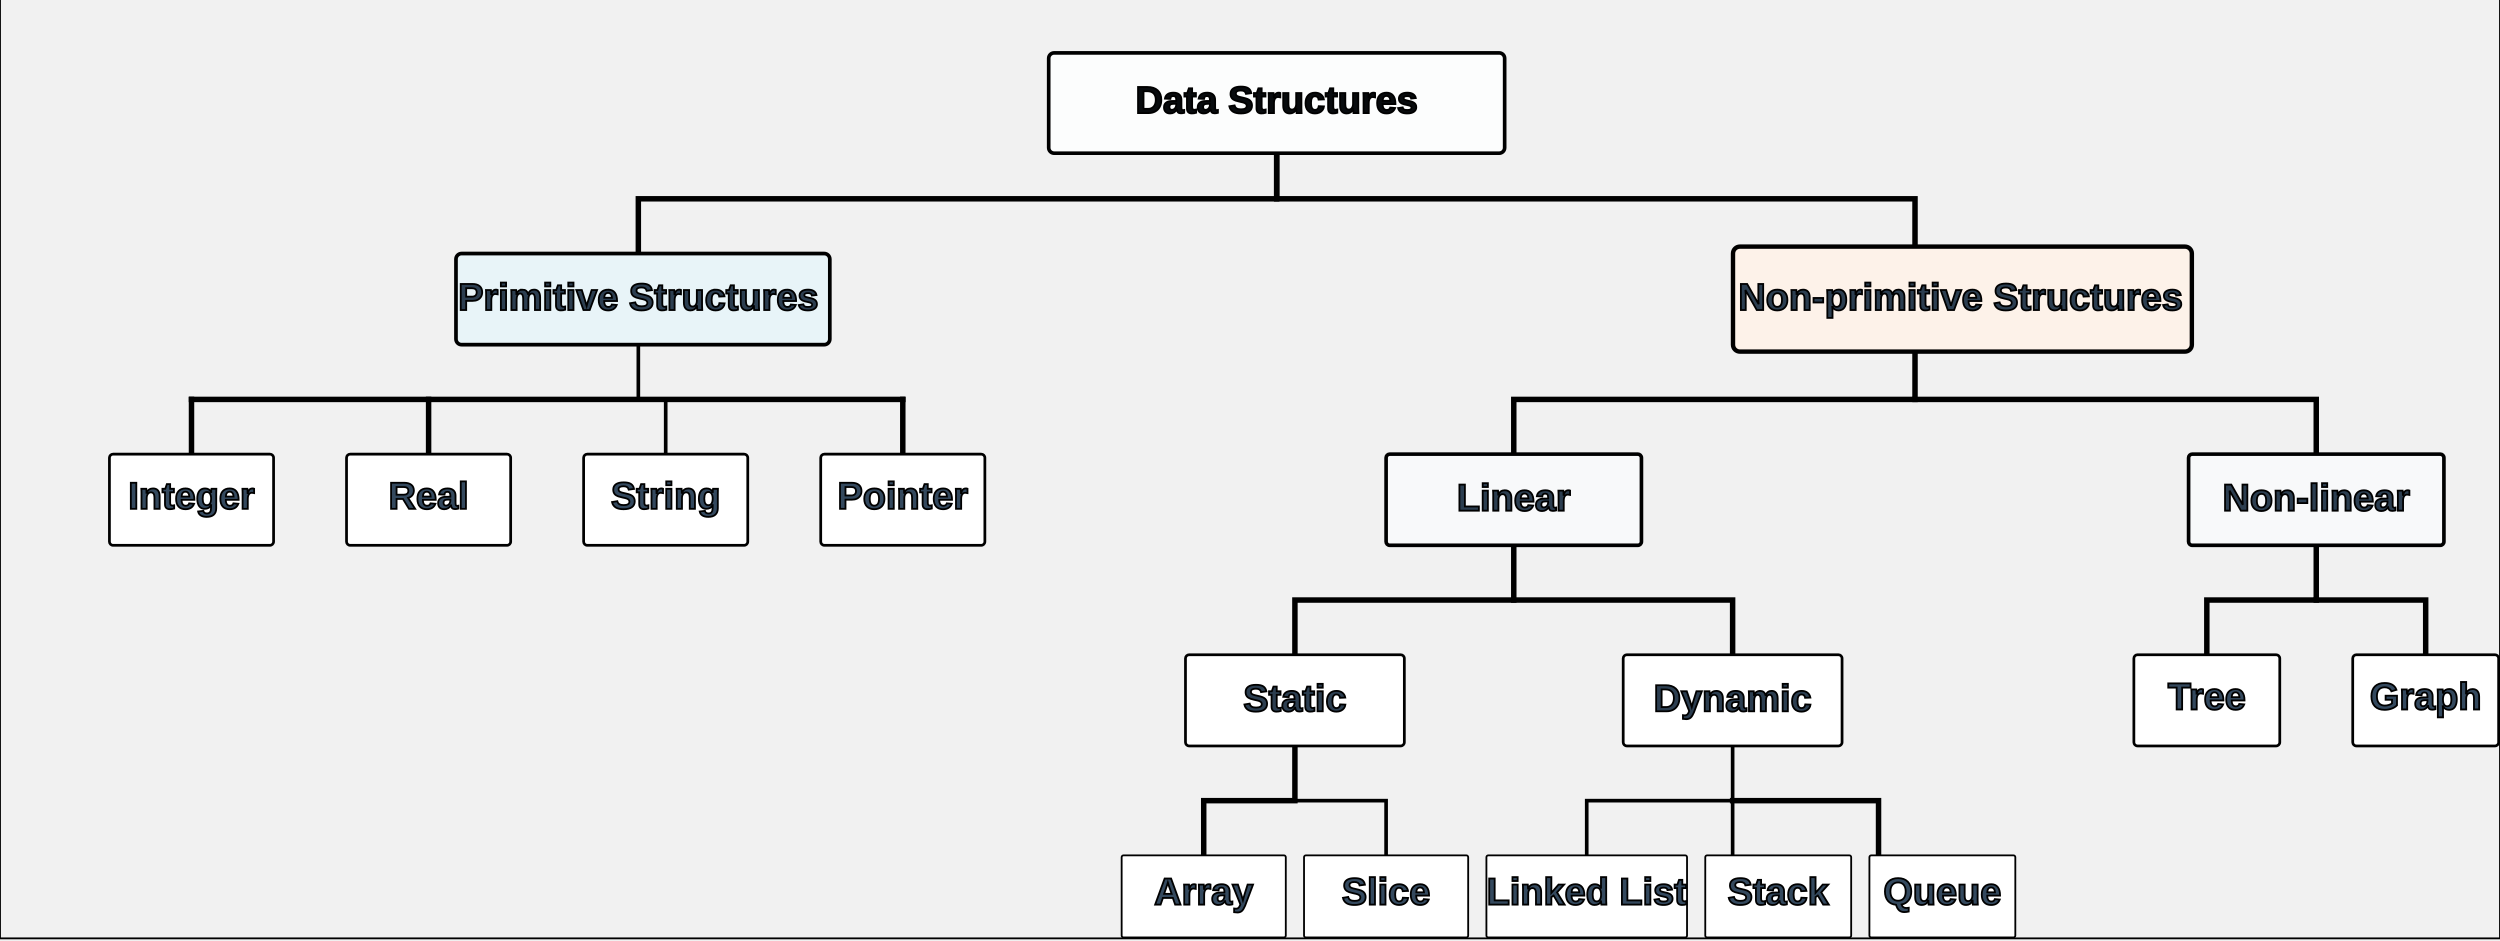
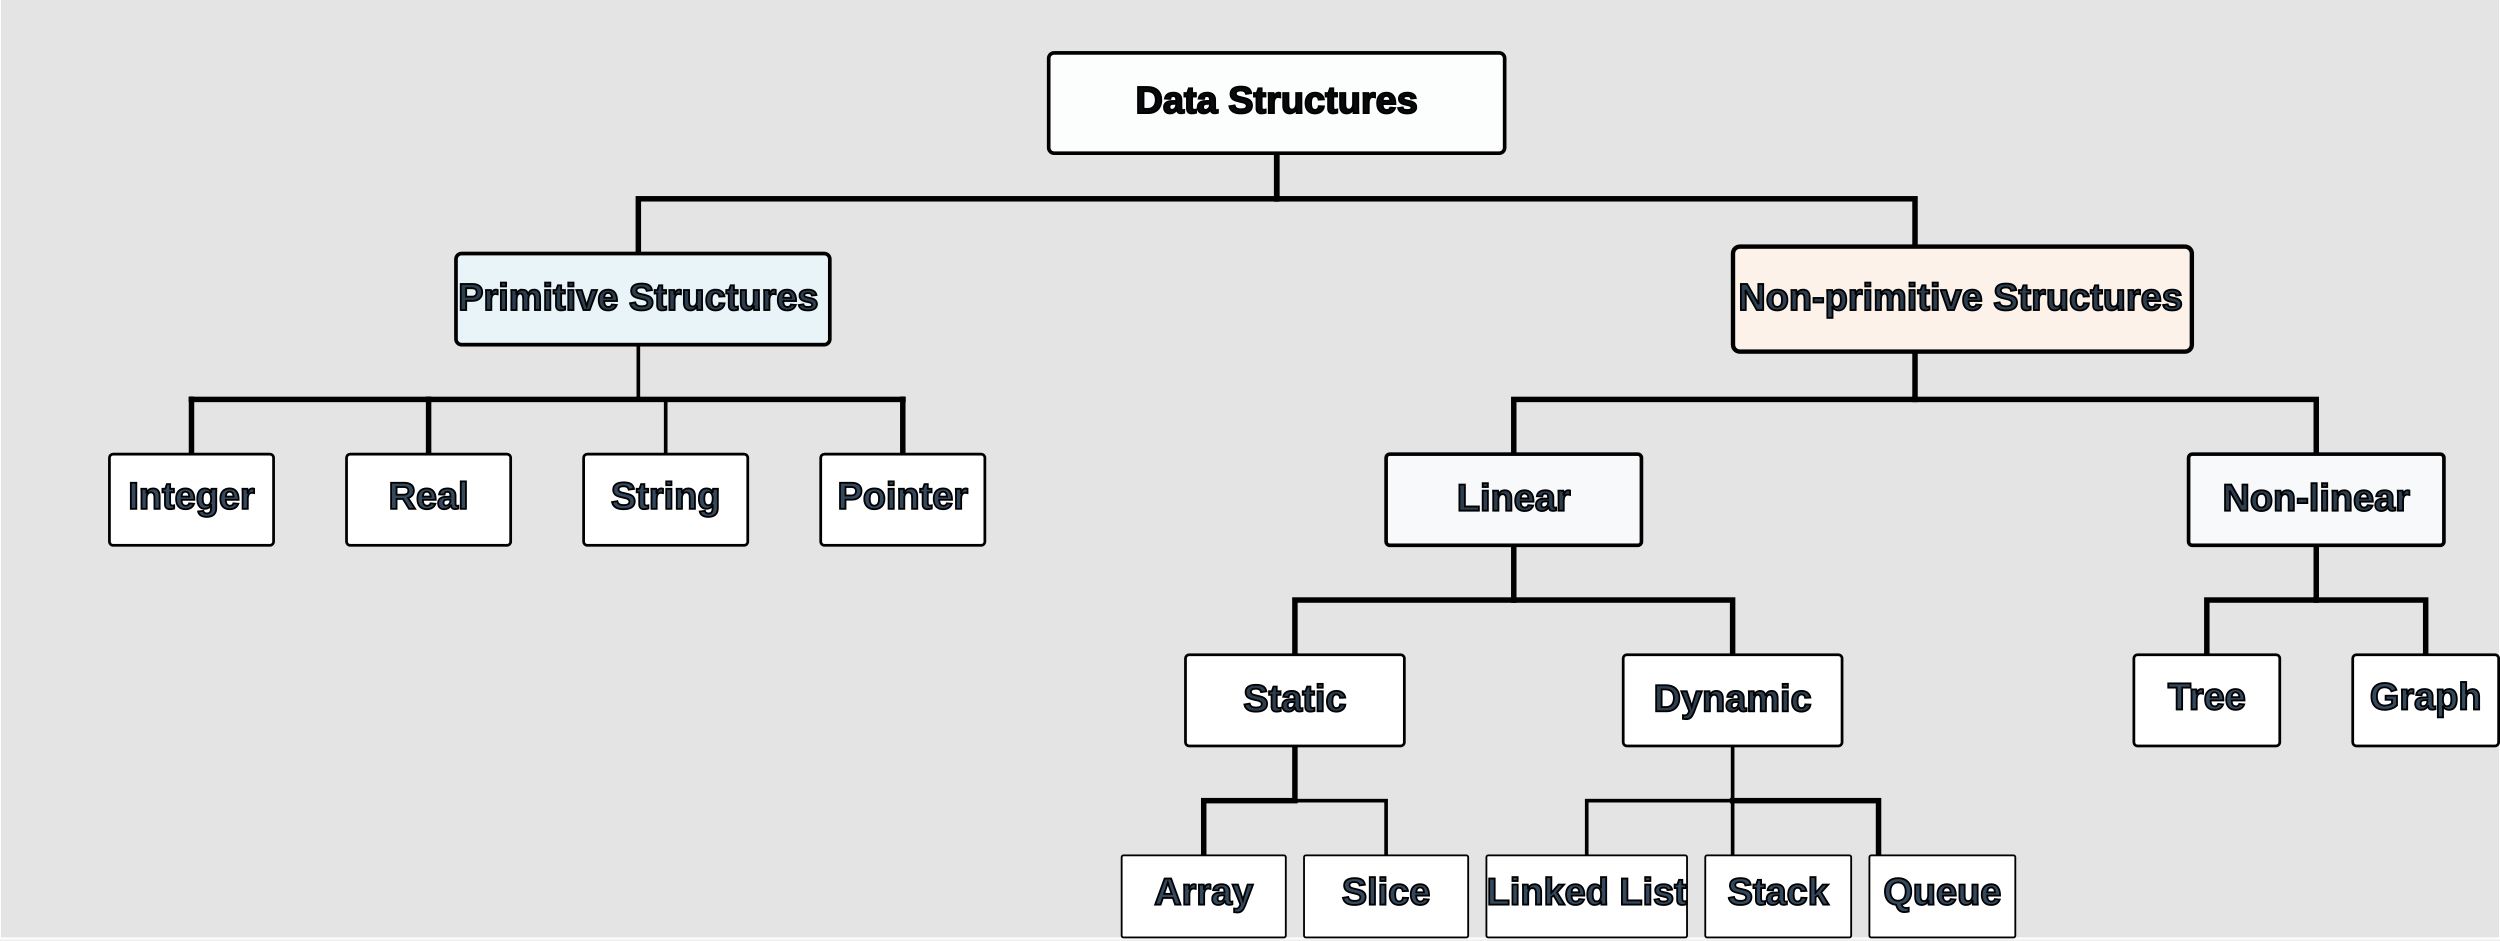
<svg xmlns="http://www.w3.org/2000/svg" xmlns:xlink="http://www.w3.org/1999/xlink" version="1.1" width="1370.75" height="515.5" viewBox="-0.5 -0.5 1370.75 515.5" content="&lt;mxfile host=&quot;Electron&quot; scale=&quot;1&quot; border=&quot;20&quot; agent=&quot;Mozilla/5.0 (X11; Linux x86_64) AppleWebKit/537.36 (KHTML, like Gecko) draw.io/28.2.5 Chrome/138.0.72.251 Electron/37.6.1 Safari/537.36&quot; version=&quot;28.2.5&quot;&gt;&#10;  &lt;diagram name=&quot;Page-1&quot; id=&quot;tkFdxLhWdL0YeBPc2Qfr&quot;&gt;&#10;    &lt;mxGraphModel dx=&quot;1412&quot; dy=&quot;970&quot; grid=&quot;1&quot; gridSize=&quot;10&quot; guides=&quot;1&quot; tooltips=&quot;1&quot; connect=&quot;1&quot; arrows=&quot;1&quot; fold=&quot;1&quot; page=&quot;1&quot; pageScale=&quot;1&quot; pageWidth=&quot;850&quot; pageHeight=&quot;1100&quot; math=&quot;0&quot; shadow=&quot;0&quot;&gt;&#10;      &lt;root&gt;&#10;        &lt;mxCell id=&quot;0&quot; /&gt;&#10;        &lt;mxCell id=&quot;1&quot; parent=&quot;0&quot; /&gt;&#10;        &lt;mxCell id=&quot;ChPY7ko9XQGG49CnnJZd-1&quot; value=&quot;15&quot; style=&quot;ellipse;whiteSpace=wrap;html=1;aspect=fixed;fontSize=21;&quot; parent=&quot;1&quot; vertex=&quot;1&quot;&gt;&#10;          &lt;mxGeometry x=&quot;230&quot; y=&quot;460&quot; width=&quot;40&quot; height=&quot;40&quot; as=&quot;geometry&quot; /&gt;&#10;        &lt;/mxCell&gt;&#10;        &lt;mxCell id=&quot;ChPY7ko9XQGG49CnnJZd-2&quot; value=&quot;25&quot; style=&quot;ellipse;whiteSpace=wrap;html=1;aspect=fixed;fontSize=21;&quot; parent=&quot;1&quot; vertex=&quot;1&quot;&gt;&#10;          &lt;mxGeometry x=&quot;270&quot; y=&quot;390&quot; width=&quot;40&quot; height=&quot;40&quot; as=&quot;geometry&quot; /&gt;&#10;        &lt;/mxCell&gt;&#10;        &lt;mxCell id=&quot;ChPY7ko9XQGG49CnnJZd-3&quot; value=&quot;47&quot; style=&quot;ellipse;whiteSpace=wrap;html=1;aspect=fixed;fontSize=21;&quot; parent=&quot;1&quot; vertex=&quot;1&quot;&gt;&#10;          &lt;mxGeometry x=&quot;410&quot; y=&quot;420&quot; width=&quot;40&quot; height=&quot;40&quot; as=&quot;geometry&quot; /&gt;&#10;        &lt;/mxCell&gt;&#10;        &lt;mxCell id=&quot;ChPY7ko9XQGG49CnnJZd-4&quot; value=&quot;38&quot; style=&quot;ellipse;whiteSpace=wrap;html=1;aspect=fixed;fontSize=21;&quot; parent=&quot;1&quot; vertex=&quot;1&quot;&gt;&#10;          &lt;mxGeometry x=&quot;350&quot; y=&quot;330&quot; width=&quot;40&quot; height=&quot;40&quot; as=&quot;geometry&quot; /&gt;&#10;        &lt;/mxCell&gt;&#10;        &lt;mxCell id=&quot;ChPY7ko9XQGG49CnnJZd-5&quot; value=&quot;56&quot; style=&quot;ellipse;whiteSpace=wrap;html=1;aspect=fixed;fontSize=21;&quot; parent=&quot;1&quot; vertex=&quot;1&quot;&gt;&#10;          &lt;mxGeometry x=&quot;450&quot; y=&quot;260&quot; width=&quot;40&quot; height=&quot;40&quot; as=&quot;geometry&quot; /&gt;&#10;        &lt;/mxCell&gt;&#10;        &lt;mxCell id=&quot;ChPY7ko9XQGG49CnnJZd-6&quot; value=&quot;73&quot; style=&quot;ellipse;whiteSpace=wrap;html=1;aspect=fixed;fontSize=21;&quot; parent=&quot;1&quot; vertex=&quot;1&quot;&gt;&#10;          &lt;mxGeometry x=&quot;540&quot; y=&quot;330&quot; width=&quot;40&quot; height=&quot;40&quot; as=&quot;geometry&quot; /&gt;&#10;        &lt;/mxCell&gt;&#10;        &lt;mxCell id=&quot;ChPY7ko9XQGG49CnnJZd-7&quot; value=&quot;31&quot; style=&quot;ellipse;whiteSpace=wrap;html=1;aspect=fixed;fontSize=21;&quot; parent=&quot;1&quot; vertex=&quot;1&quot;&gt;&#10;          &lt;mxGeometry x=&quot;310&quot; y=&quot;460&quot; width=&quot;40&quot; height=&quot;40&quot; as=&quot;geometry&quot; /&gt;&#10;        &lt;/mxCell&gt;&#10;        &lt;mxCell id=&quot;ChPY7ko9XQGG49CnnJZd-8&quot; value=&quot;&quot; style=&quot;endArrow=classic;html=1;rounded=0;entryX=1.05;entryY=0.35;entryDx=0;entryDy=0;entryPerimeter=0;exitX=0;exitY=1;exitDx=0;exitDy=0;strokeWidth=2;&quot; parent=&quot;1&quot; edge=&quot;1&quot;&gt;&#10;          &lt;mxGeometry width=&quot;50&quot; height=&quot;50&quot; relative=&quot;1&quot; as=&quot;geometry&quot;&gt;&#10;            &lt;mxPoint x=&quot;453.858&quot; y=&quot;292.142&quot; as=&quot;sourcePoint&quot; /&gt;&#10;            &lt;mxPoint x=&quot;390&quot; y=&quot;342&quot; as=&quot;targetPoint&quot; /&gt;&#10;          &lt;/mxGeometry&gt;&#10;        &lt;/mxCell&gt;&#10;        &lt;mxCell id=&quot;ChPY7ko9XQGG49CnnJZd-9&quot; value=&quot;&quot; style=&quot;endArrow=classic;html=1;rounded=0;entryX=1.05;entryY=0.35;entryDx=0;entryDy=0;entryPerimeter=0;exitX=0;exitY=1;exitDx=0;exitDy=0;strokeWidth=2;&quot; parent=&quot;1&quot; edge=&quot;1&quot;&gt;&#10;          &lt;mxGeometry width=&quot;50&quot; height=&quot;50&quot; relative=&quot;1&quot; as=&quot;geometry&quot;&gt;&#10;            &lt;mxPoint x=&quot;356.858&quot; y=&quot;363.142&quot; as=&quot;sourcePoint&quot; /&gt;&#10;            &lt;mxPoint x=&quot;306&quot; y=&quot;401.858&quot; as=&quot;targetPoint&quot; /&gt;&#10;          &lt;/mxGeometry&gt;&#10;        &lt;/mxCell&gt;&#10;        &lt;mxCell id=&quot;ChPY7ko9XQGG49CnnJZd-10&quot; value=&quot;&quot; style=&quot;endArrow=classic;html=1;rounded=0;entryX=1;entryY=0;entryDx=0;entryDy=0;exitX=0.3;exitY=1.05;exitDx=0;exitDy=0;exitPerimeter=0;strokeWidth=2;&quot; parent=&quot;1&quot; edge=&quot;1&quot;&gt;&#10;          &lt;mxGeometry width=&quot;50&quot; height=&quot;50&quot; relative=&quot;1&quot; as=&quot;geometry&quot;&gt;&#10;            &lt;mxPoint x=&quot;280&quot; y=&quot;432&quot; as=&quot;sourcePoint&quot; /&gt;&#10;            &lt;mxPoint x=&quot;262.142&quot; y=&quot;465.858&quot; as=&quot;targetPoint&quot; /&gt;&#10;          &lt;/mxGeometry&gt;&#10;        &lt;/mxCell&gt;&#10;        &lt;mxCell id=&quot;ChPY7ko9XQGG49CnnJZd-11&quot; value=&quot;&quot; style=&quot;endArrow=classic;html=1;rounded=0;entryX=0;entryY=0;entryDx=0;entryDy=0;exitX=0.3;exitY=1.05;exitDx=0;exitDy=0;exitPerimeter=0;strokeWidth=2;&quot; parent=&quot;1&quot; edge=&quot;1&quot;&gt;&#10;          &lt;mxGeometry width=&quot;50&quot; height=&quot;50&quot; relative=&quot;1&quot; as=&quot;geometry&quot;&gt;&#10;            &lt;mxPoint x=&quot;302&quot; y=&quot;430&quot; as=&quot;sourcePoint&quot; /&gt;&#10;            &lt;mxPoint x=&quot;317.858&quot; y=&quot;465.858&quot; as=&quot;targetPoint&quot; /&gt;&#10;          &lt;/mxGeometry&gt;&#10;        &lt;/mxCell&gt;&#10;        &lt;mxCell id=&quot;ChPY7ko9XQGG49CnnJZd-12&quot; value=&quot;&quot; style=&quot;endArrow=classic;html=1;rounded=0;exitX=0.775;exitY=1.05;exitDx=0;exitDy=0;exitPerimeter=0;entryX=0;entryY=0;entryDx=0;entryDy=0;strokeWidth=2;&quot; parent=&quot;1&quot; source=&quot;ChPY7ko9XQGG49CnnJZd-4&quot; target=&quot;ChPY7ko9XQGG49CnnJZd-3&quot; edge=&quot;1&quot;&gt;&#10;          &lt;mxGeometry width=&quot;50&quot; height=&quot;50&quot; relative=&quot;1&quot; as=&quot;geometry&quot;&gt;&#10;            &lt;mxPoint x=&quot;400&quot; y=&quot;490&quot; as=&quot;sourcePoint&quot; /&gt;&#10;            &lt;mxPoint x=&quot;450&quot; y=&quot;440&quot; as=&quot;targetPoint&quot; /&gt;&#10;          &lt;/mxGeometry&gt;&#10;        &lt;/mxCell&gt;&#10;        &lt;mxCell id=&quot;ChPY7ko9XQGG49CnnJZd-13&quot; value=&quot;&quot; style=&quot;endArrow=classic;html=1;rounded=0;exitX=1;exitY=1;exitDx=0;exitDy=0;entryX=0;entryY=0;entryDx=0;entryDy=0;strokeWidth=2;&quot; parent=&quot;1&quot; source=&quot;ChPY7ko9XQGG49CnnJZd-5&quot; target=&quot;ChPY7ko9XQGG49CnnJZd-6&quot; edge=&quot;1&quot;&gt;&#10;          &lt;mxGeometry width=&quot;50&quot; height=&quot;50&quot; relative=&quot;1&quot; as=&quot;geometry&quot;&gt;&#10;            &lt;mxPoint x=&quot;400&quot; y=&quot;490&quot; as=&quot;sourcePoint&quot; /&gt;&#10;            &lt;mxPoint x=&quot;550&quot; y=&quot;340&quot; as=&quot;targetPoint&quot; /&gt;&#10;          &lt;/mxGeometry&gt;&#10;        &lt;/mxCell&gt;&#10;        &lt;mxCell id=&quot;ChPY7ko9XQGG49CnnJZd-15&quot; value=&quot;&amp;lt;font style=&amp;quot;font-size: 15px;&amp;quot;&amp;gt;Leaves&amp;lt;/font&amp;gt;&quot; style=&quot;text;html=1;whiteSpace=wrap;strokeColor=none;fillColor=none;align=center;verticalAlign=middle;rounded=0;&quot; parent=&quot;1&quot; vertex=&quot;1&quot;&gt;&#10;          &lt;mxGeometry x=&quot;510&quot; y=&quot;490&quot; width=&quot;60&quot; height=&quot;30&quot; as=&quot;geometry&quot; /&gt;&#10;        &lt;/mxCell&gt;&#10;        &lt;mxCell id=&quot;ChPY7ko9XQGG49CnnJZd-16&quot; value=&quot;&quot; style=&quot;endArrow=classic;html=1;rounded=0;dashed=1;dashPattern=8 4 1 4;fillColor=#6a00ff;strokeColor=light-dark(#000000,#33FF33);&quot; parent=&quot;1&quot; edge=&quot;1&quot;&gt;&#10;          &lt;mxGeometry width=&quot;50&quot; height=&quot;50&quot; relative=&quot;1&quot; as=&quot;geometry&quot;&gt;&#10;            &lt;mxPoint x=&quot;502&quot; y=&quot;495&quot; as=&quot;sourcePoint&quot; /&gt;&#10;            &lt;mxPoint x=&quot;550&quot; y=&quot;380&quot; as=&quot;targetPoint&quot; /&gt;&#10;          &lt;/mxGeometry&gt;&#10;        &lt;/mxCell&gt;&#10;        &lt;mxCell id=&quot;ChPY7ko9XQGG49CnnJZd-17&quot; value=&quot;&quot; style=&quot;endArrow=classic;html=1;rounded=0;dashed=1;dashPattern=8 4 1 4;fillColor=#6a00ff;strokeColor=light-dark(#000000,#33FF33);&quot; parent=&quot;1&quot; edge=&quot;1&quot;&gt;&#10;          &lt;mxGeometry width=&quot;50&quot; height=&quot;50&quot; relative=&quot;1&quot; as=&quot;geometry&quot;&gt;&#10;            &lt;mxPoint x=&quot;500&quot; y=&quot;510&quot; as=&quot;sourcePoint&quot; /&gt;&#10;            &lt;mxPoint x=&quot;360&quot; y=&quot;500&quot; as=&quot;targetPoint&quot; /&gt;&#10;          &lt;/mxGeometry&gt;&#10;        &lt;/mxCell&gt;&#10;        &lt;mxCell id=&quot;ChPY7ko9XQGG49CnnJZd-18&quot; value=&quot;&quot; style=&quot;endArrow=classic;html=1;rounded=0;dashed=1;dashPattern=8 4 1 4;fillColor=#6a00ff;strokeColor=light-dark(#000000,#33FF33);&quot; parent=&quot;1&quot; edge=&quot;1&quot;&gt;&#10;          &lt;mxGeometry width=&quot;50&quot; height=&quot;50&quot; relative=&quot;1&quot; as=&quot;geometry&quot;&gt;&#10;            &lt;mxPoint x=&quot;500&quot; y=&quot;500&quot; as=&quot;sourcePoint&quot; /&gt;&#10;            &lt;mxPoint x=&quot;460&quot; y=&quot;460&quot; as=&quot;targetPoint&quot; /&gt;&#10;          &lt;/mxGeometry&gt;&#10;        &lt;/mxCell&gt;&#10;        &lt;mxCell id=&quot;ChPY7ko9XQGG49CnnJZd-21&quot; value=&quot;&amp;lt;font style=&amp;quot;font-size: 15px;&amp;quot;&amp;gt;Root&amp;lt;/font&amp;gt;&quot; style=&quot;text;html=1;whiteSpace=wrap;strokeColor=none;fillColor=none;align=center;verticalAlign=middle;rounded=0;&quot; parent=&quot;1&quot; vertex=&quot;1&quot;&gt;&#10;          &lt;mxGeometry x=&quot;490&quot; y=&quot;250&quot; width=&quot;60&quot; height=&quot;30&quot; as=&quot;geometry&quot; /&gt;&#10;        &lt;/mxCell&gt;&#10;        &lt;mxCell id=&quot;ChPY7ko9XQGG49CnnJZd-22&quot; value=&quot;&quot; style=&quot;endArrow=classic;html=1;rounded=0;dashed=1;dashPattern=8 8;strokeColor=light-dark(#000000,#FF5990);&quot; parent=&quot;1&quot; edge=&quot;1&quot;&gt;&#10;          &lt;mxGeometry width=&quot;50&quot; height=&quot;50&quot; relative=&quot;1&quot; as=&quot;geometry&quot;&gt;&#10;            &lt;mxPoint x=&quot;480&quot; y=&quot;400&quot; as=&quot;sourcePoint&quot; /&gt;&#10;            &lt;mxPoint x=&quot;400&quot; y=&quot;390&quot; as=&quot;targetPoint&quot; /&gt;&#10;          &lt;/mxGeometry&gt;&#10;        &lt;/mxCell&gt;&#10;        &lt;mxCell id=&quot;ChPY7ko9XQGG49CnnJZd-23&quot; value=&quot;&quot; style=&quot;endArrow=classic;html=1;rounded=0;dashed=1;dashPattern=8 8;strokeColor=light-dark(#000000,#FF5990);&quot; parent=&quot;1&quot; edge=&quot;1&quot;&gt;&#10;          &lt;mxGeometry width=&quot;50&quot; height=&quot;50&quot; relative=&quot;1&quot; as=&quot;geometry&quot;&gt;&#10;            &lt;mxPoint x=&quot;490&quot; y=&quot;390&quot; as=&quot;sourcePoint&quot; /&gt;&#10;            &lt;mxPoint x=&quot;508&quot; y=&quot;322&quot; as=&quot;targetPoint&quot; /&gt;&#10;          &lt;/mxGeometry&gt;&#10;        &lt;/mxCell&gt;&#10;        &lt;mxCell id=&quot;ChPY7ko9XQGG49CnnJZd-24&quot; value=&quot;&amp;lt;font style=&amp;quot;font-size: 15px;&amp;quot;&amp;gt;Edges&amp;lt;/font&amp;gt;&quot; style=&quot;text;whiteSpace=wrap;html=1;&quot; parent=&quot;1&quot; vertex=&quot;1&quot;&gt;&#10;          &lt;mxGeometry x=&quot;485&quot; y=&quot;390&quot; width=&quot;70&quot; height=&quot;50&quot; as=&quot;geometry&quot; /&gt;&#10;        &lt;/mxCell&gt;&#10;        &lt;mxCell id=&quot;ChPY7ko9XQGG49CnnJZd-25&quot; value=&quot;&quot; style=&quot;endArrow=classic;html=1;rounded=0;dashed=1;dashPattern=8 8;strokeColor=light-dark(#000000,#FFFFD6);&quot; parent=&quot;1&quot; edge=&quot;1&quot;&gt;&#10;          &lt;mxGeometry width=&quot;50&quot; height=&quot;50&quot; relative=&quot;1&quot; as=&quot;geometry&quot;&gt;&#10;            &lt;mxPoint x=&quot;360&quot; y=&quot;440&quot; as=&quot;sourcePoint&quot; /&gt;&#10;            &lt;mxPoint x=&quot;310&quot; y=&quot;420&quot; as=&quot;targetPoint&quot; /&gt;&#10;          &lt;/mxGeometry&gt;&#10;        &lt;/mxCell&gt;&#10;        &lt;mxCell id=&quot;ChPY7ko9XQGG49CnnJZd-26&quot; value=&quot;&quot; style=&quot;endArrow=classic;html=1;rounded=0;dashed=1;dashPattern=8 8;strokeColor=light-dark(#000000,#FFFFD6);&quot; parent=&quot;1&quot; edge=&quot;1&quot;&gt;&#10;          &lt;mxGeometry width=&quot;50&quot; height=&quot;50&quot; relative=&quot;1&quot; as=&quot;geometry&quot;&gt;&#10;            &lt;mxPoint x=&quot;360&quot; y=&quot;430&quot; as=&quot;sourcePoint&quot; /&gt;&#10;            &lt;mxPoint x=&quot;370&quot; y=&quot;380&quot; as=&quot;targetPoint&quot; /&gt;&#10;          &lt;/mxGeometry&gt;&#10;        &lt;/mxCell&gt;&#10;        &lt;mxCell id=&quot;ChPY7ko9XQGG49CnnJZd-27&quot; value=&quot;&quot; style=&quot;endArrow=classic;html=1;rounded=0;dashed=1;dashPattern=8 8;entryX=0.98;entryY=0.156;entryDx=0;entryDy=0;entryPerimeter=0;strokeColor=light-dark(#000000,#FFFFD6);&quot; parent=&quot;1&quot; target=&quot;ChPY7ko9XQGG49CnnJZd-7&quot; edge=&quot;1&quot;&gt;&#10;          &lt;mxGeometry width=&quot;50&quot; height=&quot;50&quot; relative=&quot;1&quot; as=&quot;geometry&quot;&gt;&#10;            &lt;mxPoint x=&quot;360&quot; y=&quot;450&quot; as=&quot;sourcePoint&quot; /&gt;&#10;            &lt;mxPoint x=&quot;360&quot; y=&quot;470&quot; as=&quot;targetPoint&quot; /&gt;&#10;          &lt;/mxGeometry&gt;&#10;        &lt;/mxCell&gt;&#10;        &lt;mxCell id=&quot;ChPY7ko9XQGG49CnnJZd-28&quot; value=&quot;&quot; style=&quot;endArrow=classic;html=1;rounded=0;dashed=1;dashPattern=8 8;entryX=0;entryY=0.75;entryDx=0;entryDy=0;entryPerimeter=0;strokeColor=light-dark(#000000,#FFFFD6);&quot; parent=&quot;1&quot; target=&quot;ChPY7ko9XQGG49CnnJZd-3&quot; edge=&quot;1&quot;&gt;&#10;          &lt;mxGeometry width=&quot;50&quot; height=&quot;50&quot; relative=&quot;1&quot; as=&quot;geometry&quot;&gt;&#10;            &lt;mxPoint x=&quot;370&quot; y=&quot;444&quot; as=&quot;sourcePoint&quot; /&gt;&#10;            &lt;mxPoint x=&quot;400&quot; y=&quot;450&quot; as=&quot;targetPoint&quot; /&gt;&#10;          &lt;/mxGeometry&gt;&#10;        &lt;/mxCell&gt;&#10;        &lt;mxCell id=&quot;ChPY7ko9XQGG49CnnJZd-29&quot; value=&quot;&amp;lt;font style=&amp;quot;font-size: 15px;&amp;quot;&amp;gt;Nodes&amp;lt;/font&amp;gt;&quot; style=&quot;text;whiteSpace=wrap;html=1;&quot; parent=&quot;1&quot; vertex=&quot;1&quot;&gt;&#10;          &lt;mxGeometry x=&quot;360&quot; y=&quot;450&quot; width=&quot;70&quot; height=&quot;40&quot; as=&quot;geometry&quot; /&gt;&#10;        &lt;/mxCell&gt;&#10;        &lt;mxCell id=&quot;ChPY7ko9XQGG49CnnJZd-38&quot; value=&quot;&quot; style=&quot;endArrow=none;dashed=1;html=1;rounded=0;strokeColor=light-dark(#000000,#33FF33);&quot; parent=&quot;1&quot; edge=&quot;1&quot;&gt;&#10;          &lt;mxGeometry width=&quot;50&quot; height=&quot;50&quot; relative=&quot;1&quot; as=&quot;geometry&quot;&gt;&#10;            &lt;Array as=&quot;points&quot;&gt;&#10;              &lt;mxPoint x=&quot;250&quot; y=&quot;410&quot; /&gt;&#10;              &lt;mxPoint x=&quot;310&quot; y=&quot;350&quot; /&gt;&#10;              &lt;mxPoint x=&quot;370&quot; y=&quot;310&quot; /&gt;&#10;            &lt;/Array&gt;&#10;            &lt;mxPoint x=&quot;220&quot; y=&quot;470&quot; as=&quot;sourcePoint&quot; /&gt;&#10;            &lt;mxPoint x=&quot;440&quot; y=&quot;280&quot; as=&quot;targetPoint&quot; /&gt;&#10;          &lt;/mxGeometry&gt;&#10;        &lt;/mxCell&gt;&#10;        &lt;mxCell id=&quot;ChPY7ko9XQGG49CnnJZd-39&quot; value=&quot;&amp;lt;font style=&amp;quot;font-size: 13px;&amp;quot;&amp;gt;Path&amp;lt;/font&amp;gt;&quot; style=&quot;text;html=1;whiteSpace=wrap;strokeColor=none;fillColor=none;align=center;verticalAlign=middle;rounded=0;&quot; parent=&quot;1&quot; vertex=&quot;1&quot;&gt;&#10;          &lt;mxGeometry x=&quot;270&quot; y=&quot;320&quot; width=&quot;60&quot; height=&quot;30&quot; as=&quot;geometry&quot; /&gt;&#10;        &lt;/mxCell&gt;&#10;      &lt;/root&gt;&#10;    &lt;/mxGraphModel&gt;&#10;  &lt;/diagram&gt;&#10;&lt;/mxfile&gt;&#10;" id="svg84">
  <defs id="defs1">
    </defs>
  <g id="g83" transform="translate(640,173)">
    <g data-cell-id="0" id="g82">
      <g data-cell-id="1" id="g81">
-         <rect width="100%" height="100%" fill="#ffffff" id="rect1" x="-640.5" y="-174.5" style="fill:#ffffff;fill-opacity:0.051;stroke:#000000;stroke-width:1.001;stroke-dasharray:none;stroke-opacity:1" />
+         <rect width="100%" height="100%" fill="#ffffff" id="rect1" x="-640.5" y="-174.5" style="fill:#000000;fill-opacity:0.051;stroke:#ffffff;stroke-width:1.001;stroke-dasharray:none;stroke-opacity:1" />
        <style id="style1">
    .text-base { font-family: 'Arial', sans-serif; text-anchor: middle; }
    .root-t { font-size: 16px; font-weight: bold; fill: #ffffff; }
    .level1-t { font-size: 14px; font-weight: bold; fill: #2c3e50; }
    .level2-t { font-size: 13px; font-weight: bold; fill: #2c3e50; }
    .level3-t { font-size: 12px; fill: #34495e; }
    .ortho-line { stroke: #7f8c8d; stroke-width: 2; fill: none; stroke-linecap: square; }
    .line-prim { stroke: #3498db; stroke-width: 2; fill: none; stroke-linecap: square; }
    .line-nonprim { stroke: #e67e22; stroke-width: 2; fill: none; stroke-linecap: square; }
  </style>
        <path d="m 59.5,-89.5 v 25 h -350 v 30" class="line-prim" id="path1" style="stroke:#000000;stroke-width:3;stroke-dasharray:none;stroke-opacity:1" />
        <path d="m 59.5,-89.5 v 25 h 350 v 30" class="line-nonprim" id="path2" style="stroke:#000000;stroke-width:3;stroke-dasharray:none;stroke-opacity:1" />
        <path d="m -290.5,15.5 v 30" class="ortho-line" id="path3" style="stroke:#000000;stroke-width:2.002;stroke-dasharray:none;stroke-opacity:1" />
        <path d="m -535.5,45.5 h 390" class="ortho-line" id="path4" style="stroke:#000000;stroke-width:3;stroke-dasharray:none;stroke-opacity:1" />
        <path d="m -535.5,45.5 v 30" class="ortho-line" id="path5" style="stroke:#000000;stroke-width:3;stroke-dasharray:none;stroke-opacity:1" />
        <path d="m -405.5,45.5 v 30" class="ortho-line" id="path6" style="stroke:#000000;stroke-width:3;stroke-dasharray:none;stroke-opacity:1" />
        <path d="m -275.5,45.5 v 30" class="ortho-line" id="path7" style="stroke:#000000;stroke-width:2.002;stroke-dasharray:none;stroke-opacity:1" />
        <path d="m -145.5,45.5 v 30" class="ortho-line" id="path8" style="stroke:#000000;stroke-width:3;stroke-dasharray:none;stroke-opacity:1" />
        <path d="m 409.5,15.5 v 30 h -220 v 30" class="ortho-line" id="path9" style="stroke:#000000;stroke-width:3;stroke-dasharray:none;stroke-opacity:1" />
        <path d="m 409.5,45.5 h 220 v 30" class="ortho-line" id="path10" style="stroke:#000000;stroke-width:3;stroke-dasharray:none;stroke-opacity:1" />
        <path d="m 189.5,125.5 v 30 h -120 v 30" class="ortho-line" id="path11" style="stroke:#000000;stroke-width:3;stroke-dasharray:none;stroke-opacity:1" />
        <path d="m 189.5,155.5 h 120 v 30" class="ortho-line" id="path12" style="stroke:#000000;stroke-width:3;stroke-dasharray:none;stroke-opacity:1" />
        <path d="m 629.5,125.5 v 30 h -60 v 30" class="ortho-line" id="path13" style="stroke:#000000;stroke-width:3;stroke-dasharray:none;stroke-opacity:1" />
        <path d="m 629.5,155.5 h 60 v 30" class="ortho-line" id="path14" style="stroke:#000000;stroke-width:3;stroke-dasharray:none;stroke-opacity:1" />
        <path d="m 69.5,235.5 v 30 h -50 v 30" class="ortho-line" id="path15" style="stroke:#000000;stroke-width:3;stroke-dasharray:none;stroke-opacity:1" />
        <path d="m 69.5,265.5 h 50 v 30" class="ortho-line" id="path16" style="stroke:#000000;stroke-width:2.002;stroke-dasharray:none;stroke-opacity:1" />
        <path d="m 309.5,235.5 v 30 h -80 v 30" class="ortho-line" id="path17" style="stroke:#000000;stroke-width:2.002;stroke-dasharray:none;stroke-opacity:1" />
        <path d="m 309.5,265.5 v 0 30" class="ortho-line" id="path18" style="stroke:#000000;stroke-width:2.002;stroke-dasharray:none;stroke-opacity:1" />
        <path d="m 309.5,265.5 h 80 v 30" class="ortho-line" id="path19" style="stroke:#000000;stroke-width:3;stroke-dasharray:none;stroke-opacity:1" />
        <rect x="-65.5" y="-144.5" width="250" height="55" rx="3" fill="#2c3e50" stroke="#1a252f" stroke-width="2" id="rect19" style="fill:#fcfdfd;fill-opacity:1;stroke:#000000;stroke-width:2.002;stroke-dasharray:none;stroke-opacity:1" />
        <text x="59.5" y="-111.5" class="text-base root-t" id="text19" style="fill:#080b0e;fill-opacity:1;stroke:#000000;stroke-width:1.001;stroke-dasharray:none;stroke-opacity:1;-inkscape-font-specification:'Arial, sans-serif, Bold';font-family:Arial, sans-serif;font-weight:bold;font-style:normal;font-stretch:normal;font-variant:normal;font-size:20.787px;font-variant-ligatures:normal;font-variant-caps:normal;font-variant-numeric:normal;font-variant-east-asian:normal">Data Structures</text>
        <rect x="-390.488" y="-34.488" width="204.976" height="49.976" rx="3.075" fill="#e8f4f8" stroke="#3498db" stroke-width="2" id="rect20" style="stroke:#000000;stroke-width:2.026;stroke-dasharray:none;stroke-opacity:1" />
        <path id="text20" style="font-style:normal;font-variant:normal;font-weight:bold;font-stretch:normal;font-size:20.787px;font-family:Arial, sans-serif;-inkscape-font-specification:'Arial, sans-serif, Bold';font-variant-ligatures:normal;font-variant-caps:normal;font-variant-numeric:normal;font-variant-east-asian:normal;stroke:#000000;stroke-width:1.001;stroke-dasharray:none;stroke-opacity:1" class="text-base level1-t" d="m -365.869,-18.562 v 2.102 h 2.852 V -18.562 Z m 24.258,0 v 2.102 h 2.854 V -18.562 Z m 12.699,0 v 2.102 h 2.852 V -18.562 Z m 40.184,0.549 c -1.854,0 -3.268,0.345 -4.242,1.035 -0.968,0.683 -1.453,1.67 -1.453,2.963 0,0.508 0.065,0.957 0.193,1.35 0.135,0.392 0.322,0.734 0.559,1.025 0.237,0.291 0.525,0.542 0.863,0.752 0.338,0.203 0.717,0.381 1.137,0.537 0.42,0.149 1.163,0.349 2.232,0.6 1.238,0.25 2.075,0.463 2.508,0.639 0.44,0.176 0.777,0.396 1.014,0.66 0.244,0.264 0.365,0.598 0.365,1.004 0,1.272 -1.044,1.908 -3.135,1.908 -1.008,0 -1.797,-0.168 -2.365,-0.506 -0.568,-0.345 -0.95,-0.896 -1.146,-1.654 l -2.895,0.477 c 0.298,1.32 0.968,2.304 2.01,2.953 1.042,0.65 2.481,0.975 4.314,0.975 2.01,0 3.533,-0.37 4.568,-1.107 1.042,-0.744 1.562,-1.816 1.562,-3.217 0,-0.595 -0.091,-1.119 -0.273,-1.572 -0.183,-0.46 -0.448,-0.853 -0.793,-1.178 -0.345,-0.332 -0.815,-0.62 -1.41,-0.863 -0.589,-0.25 -1.57,-0.522 -2.943,-0.812 -1.157,-0.25 -1.926,-0.457 -2.305,-0.619 -0.379,-0.169 -0.667,-0.373 -0.863,-0.609 -0.189,-0.237 -0.283,-0.54 -0.283,-0.912 0,-1.137 0.907,-1.705 2.721,-1.705 0.853,0 1.506,0.156 1.959,0.467 0.46,0.311 0.763,0.775 0.912,1.391 l 2.904,-0.396 c -0.257,-1.279 -0.833,-2.195 -1.727,-2.75 -0.886,-0.555 -2.215,-0.832 -3.988,-0.832 z m -99.156,0.213 V -3.5 h 2.994 v -5.035 h 3.553 c 1.076,0 2.003,-0.195 2.781,-0.588 0.785,-0.399 1.387,-0.962 1.807,-1.686 0.42,-0.724 0.629,-1.547 0.629,-2.467 0,-1.441 -0.464,-2.553 -1.391,-3.338 -0.92,-0.792 -2.237,-1.188 -3.949,-1.188 z m 53.277,0.74 -0.893,2.578 h -1.533 v 1.928 h 1.391 v 6.477 c 0,0.927 0.226,1.62 0.68,2.08 0.453,0.453 1.1,0.682 1.939,0.682 0.9,-1e-7 1.701,-0.116 2.404,-0.346 v -1.766 c -0.413,0.095 -0.73,0.141 -0.953,0.141 -0.426,0 -0.74,-0.125 -0.943,-0.375 -0.203,-0.257 -0.305,-0.653 -0.305,-1.188 v -5.705 h 2.08 v -1.928 h -2.08 v -2.578 z m 55.461,0 -0.895,2.578 h -1.531 v 1.928 h 1.391 v 6.477 c 0,0.927 0.226,1.62 0.68,2.08 0.453,0.453 1.098,0.682 1.938,0.682 0.9,-1e-7 1.703,-0.116 2.406,-0.346 v -1.766 c -0.413,0.095 -0.73,0.141 -0.953,0.141 -0.426,0 -0.742,-0.125 -0.945,-0.375 -0.203,-0.257 -0.305,-0.653 -0.305,-1.188 v -5.705 h 2.082 v -1.928 h -2.082 v -2.578 z m 39.27,0 -0.893,2.578 h -1.533 v 1.928 h 1.391 v 6.477 c 0,0.927 0.226,1.62 0.68,2.08 0.453,0.453 1.1,0.682 1.939,0.682 0.9,-1e-7 1.703,-0.116 2.406,-0.346 v -1.766 c -0.413,0.095 -0.732,0.141 -0.955,0.141 -0.426,0 -0.74,-0.125 -0.943,-0.375 -0.203,-0.257 -0.305,-0.653 -0.305,-1.188 v -5.705 h 2.08 v -1.928 h -2.08 v -2.578 z m -145.014,1.584 h 3.096 c 1.773,0 2.66,0.75 2.66,2.252 0,0.771 -0.223,1.365 -0.67,1.777 -0.447,0.406 -1.083,0.609 -1.908,0.609 h -3.178 z m 16.371,0.781 c -0.447,-1e-6 -0.818,0.077 -1.115,0.232 -0.298,0.149 -0.555,0.383 -0.771,0.701 -0.217,0.311 -0.465,0.852 -0.742,1.623 h -0.039 c 0,-0.203 -0.017,-0.611 -0.051,-1.227 -0.034,-0.623 -0.062,-0.995 -0.082,-1.117 h -2.721 c 0.02,0.311 0.037,0.67 0.051,1.076 0.02,0.399 0.031,0.9 0.031,1.502 V -3.5 h 2.852 v -5.391 c 0,-1.13 0.197,-1.981 0.59,-2.557 0.399,-0.575 0.954,-0.863 1.664,-0.863 0.352,0 0.759,0.051 1.219,0.152 v -2.385 c -0.223,-0.102 -0.519,-0.152 -0.885,-0.152 z m 14.434,0 c -0.731,-1e-6 -1.359,0.189 -1.887,0.568 -0.521,0.379 -0.959,0.987 -1.311,1.826 h -0.039 c 0,-0.21 -0.017,-0.592 -0.051,-1.146 -0.034,-0.562 -0.062,-0.907 -0.082,-1.035 h -2.721 c 0.02,0.298 0.037,0.637 0.051,1.016 0.02,0.372 0.031,0.853 0.031,1.441 V -3.5 h 2.852 v -5.887 c 0,-0.934 0.18,-1.694 0.539,-2.283 0.365,-0.589 0.835,-0.885 1.41,-0.885 1.11,0 1.664,0.966 1.664,2.895 V -3.5 h 2.832 v -6.02 c 0.034,-0.947 0.226,-1.688 0.578,-2.223 0.359,-0.541 0.816,-0.812 1.371,-0.812 1.11,0 1.664,0.966 1.664,2.895 V -3.5 h 2.832 v -6.973 c 0,-1.36 -0.28,-2.403 -0.842,-3.127 -0.562,-0.731 -1.378,-1.096 -2.447,-1.096 -0.805,0 -1.467,0.186 -1.988,0.559 -0.521,0.372 -0.968,0.983 -1.34,1.836 h -0.06 c -0.359,-1.597 -1.378,-2.395 -3.057,-2.395 z m 86.074,0 c -0.447,-1e-6 -0.819,0.077 -1.117,0.232 -0.298,0.149 -0.555,0.383 -0.771,0.701 -0.217,0.311 -0.463,0.852 -0.74,1.623 h -0.041 c 0,-0.203 -0.017,-0.611 -0.051,-1.227 -0.034,-0.623 -0.062,-0.995 -0.082,-1.117 h -2.719 c 0.02,0.311 0.037,0.67 0.051,1.076 0.02,0.399 0.029,0.9 0.029,1.502 V -3.5 h 2.852 v -5.391 c 0,-1.13 0.197,-1.981 0.59,-2.557 0.399,-0.575 0.954,-0.863 1.664,-0.863 0.352,0 0.759,0.051 1.219,0.152 v -2.385 c -0.223,-0.102 -0.517,-0.152 -0.883,-0.152 z m 51.967,0 c -0.447,-1e-6 -0.818,0.077 -1.115,0.232 -0.298,0.149 -0.555,0.383 -0.771,0.701 -0.217,0.311 -0.463,0.852 -0.74,1.623 h -0.041 c 0,-0.203 -0.017,-0.611 -0.051,-1.227 -0.034,-0.623 -0.062,-0.995 -0.082,-1.117 h -2.721 c 0.02,0.311 0.037,0.67 0.051,1.076 0.02,0.399 0.031,0.9 0.031,1.502 V -3.5 h 2.852 v -5.391 c 0,-1.13 0.197,-1.981 0.59,-2.557 0.399,-0.575 0.954,-0.863 1.664,-0.863 0.352,0 0.759,0.051 1.219,0.152 v -2.385 c -0.223,-0.102 -0.519,-0.152 -0.885,-0.152 z m 18.576,0 c -1.482,0 -2.629,0.294 -3.441,0.883 -0.805,0.582 -1.207,1.396 -1.207,2.445 0,0.636 0.145,1.175 0.436,1.615 0.298,0.433 0.727,0.787 1.289,1.064 0.562,0.271 1.647,0.567 3.258,0.885 0.704,0.142 1.201,0.318 1.492,0.527 0.298,0.203 0.447,0.48 0.447,0.832 0,0.433 -0.183,0.75 -0.549,0.953 -0.365,0.203 -0.948,0.305 -1.746,0.305 -0.866,0 -1.474,-0.108 -1.826,-0.324 -0.345,-0.217 -0.588,-0.584 -0.73,-1.105 l -2.508,0.375 c 0.264,1.008 0.795,1.752 1.594,2.232 0.805,0.474 1.962,0.711 3.471,0.711 1.536,0 2.737,-0.302 3.604,-0.904 0.873,-0.609 1.311,-1.443 1.311,-2.506 0,-0.629 -0.122,-1.144 -0.365,-1.543 -0.237,-0.406 -0.559,-0.737 -0.965,-0.994 -0.399,-0.257 -0.934,-0.477 -1.604,-0.66 -0.663,-0.189 -1.426,-0.373 -2.285,-0.549 -0.616,-0.122 -1.054,-0.274 -1.318,-0.457 -0.257,-0.189 -0.387,-0.442 -0.387,-0.76 0,-0.406 0.169,-0.694 0.508,-0.863 0.338,-0.176 0.847,-0.264 1.523,-0.264 0.69,0 1.194,0.111 1.512,0.334 0.318,0.217 0.518,0.548 0.6,0.994 l 2.527,-0.264 c -0.196,-0.961 -0.694,-1.694 -1.492,-2.201 -0.792,-0.508 -1.841,-0.762 -3.146,-0.762 z m -109.57,0.01 c -1.651,0 -2.926,0.487 -3.826,1.461 -0.9,0.974 -1.352,2.37 -1.352,4.184 0,1.874 0.444,3.302 1.33,4.283 0.886,0.974 2.156,1.461 3.807,1.461 2.382,0 3.962,-0.995 4.74,-2.984 l -2.689,-0.232 c -0.264,0.873 -0.9,1.309 -1.908,1.309 -0.731,0 -1.296,-0.271 -1.695,-0.812 -0.392,-0.548 -0.59,-1.357 -0.59,-2.426 h 7.045 v -0.08 c 0,-2.016 -0.416,-3.546 -1.248,-4.588 -0.832,-1.049 -2.037,-1.574 -3.613,-1.574 z m 58.992,0 c -1.678,0 -2.975,0.508 -3.889,1.523 -0.914,1.008 -1.369,2.419 -1.369,4.232 0,1.773 0.453,3.156 1.359,4.15 0.907,0.988 2.193,1.482 3.857,1.482 0.886,0 1.684,-0.159 2.395,-0.477 0.711,-0.325 1.284,-0.782 1.717,-1.371 0.44,-0.589 0.711,-1.259 0.812,-2.01 l -2.863,-0.131 c -0.088,0.677 -0.314,1.186 -0.68,1.531 -0.365,0.338 -0.82,0.508 -1.361,0.508 -1.495,0 -2.242,-1.264 -2.242,-3.795 0,-2.456 0.735,-3.686 2.203,-3.686 0.595,-1e-6 1.054,0.169 1.379,0.508 0.325,0.332 0.528,0.778 0.609,1.34 l 2.873,-0.143 c -0.217,-1.144 -0.748,-2.04 -1.594,-2.689 -0.846,-0.65 -1.915,-0.975 -3.207,-0.975 z m 39.189,0 c -1.651,0 -2.926,0.487 -3.826,1.461 -0.9,0.974 -1.352,2.37 -1.352,4.184 0,1.874 0.444,3.302 1.33,4.283 0.886,0.974 2.156,1.461 3.807,1.461 2.382,0 3.962,-0.995 4.74,-2.984 l -2.689,-0.232 c -0.264,0.873 -0.9,1.309 -1.908,1.309 -0.731,0 -1.296,-0.271 -1.695,-0.812 -0.392,-0.548 -0.588,-1.357 -0.588,-2.426 h 7.043 v -0.08 c 0,-2.016 -0.416,-3.546 -1.248,-4.588 -0.832,-1.049 -2.037,-1.574 -3.613,-1.574 z m -157.012,0.203 V -3.5 h 2.852 v -10.982 z m 24.258,0 V -3.5 h 2.854 v -10.982 z m 12.699,0 V -3.5 h 2.852 v -10.982 z m 4.404,0 3.928,10.982 h 3.41 l 4.051,-10.982 h -2.984 c -1.347,4.114 -2.124,6.52 -2.334,7.217 -0.21,0.697 -0.348,1.184 -0.416,1.461 -0.379,-1.353 -0.619,-2.199 -0.721,-2.537 l -1.92,-6.141 z m 58.982,0 v 6.973 c 0,1.38 0.311,2.429 0.934,3.146 0.623,0.711 1.516,1.066 2.68,1.066 0.805,0 1.498,-0.189 2.08,-0.568 0.589,-0.379 1.072,-0.984 1.451,-1.816 h 0.051 c 0,0.48 0.042,1.207 0.123,2.182 h 2.721 c -0.054,-0.704 -0.082,-1.523 -0.082,-2.457 v -8.525 h -2.852 v 5.887 c 0,0.927 -0.214,1.688 -0.641,2.283 -0.42,0.589 -0.974,0.885 -1.664,0.885 -1.299,0 -1.949,-0.966 -1.949,-2.895 v -6.16 z m 31.182,0 v 6.973 c 0,1.38 0.311,2.429 0.934,3.146 0.623,0.711 1.516,1.066 2.68,1.066 0.805,0 1.498,-0.189 2.08,-0.568 0.589,-0.379 1.072,-0.984 1.451,-1.816 h 0.051 c 0,0.48 0.042,1.207 0.123,2.182 h 2.719 c -0.054,-0.704 -0.08,-1.523 -0.08,-2.457 v -8.525 h -2.854 v 5.887 c 0,0.927 -0.212,1.688 -0.639,2.283 -0.42,0.589 -0.974,0.885 -1.664,0.885 -1.299,0 -1.949,-0.966 -1.949,-2.895 v -6.16 z m -72.736,1.594 c 0.629,0 1.13,0.223 1.502,0.67 0.372,0.44 0.585,1.102 0.639,1.988 h -4.262 c 0.02,-0.839 0.21,-1.492 0.568,-1.959 0.365,-0.467 0.883,-0.699 1.553,-0.699 z m 98.182,0 c 0.629,0 1.13,0.223 1.502,0.67 0.372,0.44 0.586,1.102 0.641,1.988 h -4.264 c 0.02,-0.839 0.21,-1.492 0.568,-1.959 0.365,-0.467 0.883,-0.699 1.553,-0.699 z" />
        <rect x="309.704" y="-38.286" width="251.593" height="57.573" rx="3.774" fill="#fdf2e9" stroke="#e67e22" stroke-width="2" id="rect21" style="stroke:#000000;stroke-width:2.409;stroke-dasharray:none;stroke-opacity:1" />
        <text x="434.5" y="-3.5" class="text-base level1-t" id="text21" style="font-style:normal;font-variant:normal;font-weight:bold;font-stretch:normal;font-size:20.787px;font-family:Arial, sans-serif;-inkscape-font-specification:'Arial, sans-serif, Bold';font-variant-ligatures:normal;font-variant-caps:normal;font-variant-numeric:normal;font-variant-east-asian:normal;stroke:#000000;stroke-width:1.001;stroke-dasharray:none;stroke-opacity:1">Non-primitive Structures</text>
        <rect x="-580.5" y="75.5" width="90" height="50" rx="2" fill="#ffffff" stroke="#7f8c8d" stroke-width="1.5" id="rect22" style="stroke:#000000;stroke-width:1.502;stroke-dasharray:none;stroke-opacity:1" />
        <text x="-535.5" y="105.5" class="text-base level3-t" id="text22" style="stroke:#000000;stroke-width:1.001;stroke-dasharray:none;stroke-opacity:1;-inkscape-font-specification:'Arial, sans-serif, Bold';font-family:Arial, sans-serif;font-weight:bold;font-style:normal;font-stretch:normal;font-variant:normal;font-size:20.787px;font-variant-ligatures:normal;font-variant-caps:normal;font-variant-numeric:normal;font-variant-east-asian:normal">Integer</text>
        <rect x="-450.5" y="75.5" width="90" height="50" rx="2" fill="#ffffff" stroke="#7f8c8d" stroke-width="1.5" id="rect23" style="stroke:#000000;stroke-width:1.502;stroke-dasharray:none;stroke-opacity:1" />
        <text x="-405.5" y="105.5" class="text-base level3-t" id="text23" style="stroke:#000000;stroke-width:1.001;stroke-dasharray:none;stroke-opacity:1;-inkscape-font-specification:'Arial, sans-serif, Bold';font-family:Arial, sans-serif;font-weight:bold;font-style:normal;font-stretch:normal;font-variant:normal;font-size:20.787px;font-variant-ligatures:normal;font-variant-caps:normal;font-variant-numeric:normal;font-variant-east-asian:normal">Real</text>
        <rect x="-320.5" y="75.5" width="90" height="50" rx="2" fill="#ffffff" stroke="#7f8c8d" stroke-width="1.5" id="rect24" style="stroke:#000000;stroke-width:1.502;stroke-dasharray:none;stroke-opacity:1" />
        <text x="-275.5" y="105.5" class="text-base level3-t" id="text24" style="stroke:#000000;stroke-width:1.001;stroke-dasharray:none;stroke-opacity:1;-inkscape-font-specification:'Arial, sans-serif, Bold';font-family:Arial, sans-serif;font-weight:bold;font-style:normal;font-stretch:normal;font-variant:normal;font-size:20.787px;font-variant-ligatures:normal;font-variant-caps:normal;font-variant-numeric:normal;font-variant-east-asian:normal">String</text>
        <rect x="-190.5" y="75.5" width="90" height="50" rx="2" fill="#ffffff" stroke="#7f8c8d" stroke-width="1.5" id="rect25" style="stroke:#000000;stroke-width:1.502;stroke-dasharray:none;stroke-opacity:1" />
        <text x="-145.5" y="105.5" class="text-base level3-t" id="text25" style="stroke:#000000;stroke-width:1.001;stroke-dasharray:none;stroke-opacity:1;-inkscape-font-specification:'Arial, sans-serif, Bold';font-family:Arial, sans-serif;font-weight:bold;font-style:normal;font-stretch:normal;font-variant:normal;font-size:20.787px;font-variant-ligatures:normal;font-variant-caps:normal;font-variant-numeric:normal;font-variant-east-asian:normal">Pointer</text>
        <rect x="119.5" y="75.5" width="140" height="50" rx="2" fill="#f8f9fa" stroke="#34495e" stroke-width="2" id="rect26" style="stroke:#000000;stroke-width:2.002;stroke-dasharray:none;stroke-opacity:1" />
        <text x="189.5" y="106.5" class="text-base level2-t" id="text26" style="stroke:#000000;stroke-width:1.001;stroke-dasharray:none;stroke-opacity:1;-inkscape-font-specification:'Arial, sans-serif, Bold';font-family:Arial, sans-serif;font-weight:bold;font-style:normal;font-stretch:normal;font-variant:normal;font-size:20.787px;font-variant-ligatures:normal;font-variant-caps:normal;font-variant-numeric:normal;font-variant-east-asian:normal">Linear</text>
        <rect x="559.5" y="75.5" width="140" height="50" rx="2" fill="#f8f9fa" stroke="#34495e" stroke-width="2" id="rect27" style="stroke:#000000;stroke-width:2.002;stroke-dasharray:none;stroke-opacity:1" />
        <text x="629.5" y="106.5" class="text-base level2-t" id="text27" style="stroke:#000000;stroke-width:1.001;stroke-dasharray:none;stroke-opacity:1;-inkscape-font-specification:'Arial, sans-serif, Bold';font-family:Arial, sans-serif;font-weight:bold;font-style:normal;font-stretch:normal;font-variant:normal;font-size:20.787px;font-variant-ligatures:normal;font-variant-caps:normal;font-variant-numeric:normal;font-variant-east-asian:normal">Non-linear</text>
        <rect x="9.5" y="185.5" width="120" height="50" rx="2" fill="#ffffff" stroke="#2c3e50" stroke-width="1.5" id="rect28" style="stroke:#000000;stroke-width:1.502;stroke-dasharray:none;stroke-opacity:1" />
        <text x="69.5" y="216.5" class="text-base level2-t" id="text28" style="stroke:#000000;stroke-width:1.001;stroke-dasharray:none;stroke-opacity:1;-inkscape-font-specification:'Arial, sans-serif, Bold';font-family:Arial, sans-serif;font-weight:bold;font-style:normal;font-stretch:normal;font-variant:normal;font-size:20.787px;font-variant-ligatures:normal;font-variant-caps:normal;font-variant-numeric:normal;font-variant-east-asian:normal">Static</text>
        <rect x="249.5" y="185.5" width="120" height="50" rx="2" fill="#ffffff" stroke="#2c3e50" stroke-width="1.5" id="rect29" style="stroke:#000000;stroke-width:1.502;stroke-dasharray:none;stroke-opacity:1" />
        <text x="309.5" y="216.5" class="text-base level2-t" id="text29" style="stroke:#000000;stroke-width:1.001;stroke-dasharray:none;stroke-opacity:1;-inkscape-font-specification:'Arial, sans-serif, Bold';font-family:Arial, sans-serif;font-weight:bold;font-style:normal;font-stretch:normal;font-variant:normal;font-size:20.787px;font-variant-ligatures:normal;font-variant-caps:normal;font-variant-numeric:normal;font-variant-east-asian:normal">Dynamic</text>
        <rect x="529.5" y="185.5" width="80" height="50" rx="2" fill="#ffffff" stroke="#7f8c8d" stroke-width="1.5" id="rect30" style="stroke:#000000;stroke-width:1.502;stroke-dasharray:none;stroke-opacity:1" />
        <text x="569.5" y="215.5" class="text-base level3-t" id="text30" style="stroke:#000000;stroke-width:1.001;stroke-dasharray:none;stroke-opacity:1;-inkscape-font-specification:'Arial, sans-serif, Bold';font-family:Arial, sans-serif;font-weight:bold;font-style:normal;font-stretch:normal;font-variant:normal;font-size:20.787px;font-variant-ligatures:normal;font-variant-caps:normal;font-variant-numeric:normal;font-variant-east-asian:normal">Tree</text>
        <rect x="649.5" y="185.5" width="80" height="50" rx="2" fill="#ffffff" stroke="#7f8c8d" stroke-width="1.5" id="rect31" style="stroke:#000000;stroke-width:1.502;stroke-dasharray:none;stroke-opacity:1" />
        <text x="689.5" y="215.5" class="text-base level3-t" id="text31" style="stroke:#000000;stroke-width:1.001;stroke-dasharray:none;stroke-opacity:1;-inkscape-font-specification:'Arial, sans-serif, Bold';font-family:Arial, sans-serif;font-weight:bold;font-style:normal;font-stretch:normal;font-variant:normal;font-size:20.787px;font-variant-ligatures:normal;font-variant-caps:normal;font-variant-numeric:normal;font-variant-east-asian:normal">Graph</text>
        <rect x="-25.5" y="295.5" width="90" height="45" rx="1" fill="#ffffff" stroke="#bdc3c7" stroke-width="1" id="rect32" style="stroke:#000000;stroke-width:1.001;stroke-dasharray:none;stroke-opacity:1" />
        <text x="19.5" y="322.5" class="text-base level3-t" id="text32" style="stroke:#000000;stroke-width:1.001;stroke-dasharray:none;stroke-opacity:1;-inkscape-font-specification:'Arial, sans-serif, Bold';font-family:Arial, sans-serif;font-weight:bold;font-style:normal;font-stretch:normal;font-variant:normal;font-size:20.787px;font-variant-ligatures:normal;font-variant-caps:normal;font-variant-numeric:normal;font-variant-east-asian:normal">Array</text>
        <rect x="74.5" y="295.5" width="90" height="45" rx="1" fill="#ffffff" stroke="#bdc3c7" stroke-width="1" id="rect33" style="stroke:#000000;stroke-width:1.001;stroke-dasharray:none;stroke-opacity:1" />
        <text x="119.5" y="322.5" class="text-base level3-t" id="text33" style="stroke:#000000;stroke-width:1.001;stroke-dasharray:none;stroke-opacity:1;-inkscape-font-specification:'Arial, sans-serif, Bold';font-family:Arial, sans-serif;font-weight:bold;font-style:normal;font-stretch:normal;font-variant:normal;font-size:20.787px;font-variant-ligatures:normal;font-variant-caps:normal;font-variant-numeric:normal;font-variant-east-asian:normal">Slice</text>
        <rect x="174.5" y="295.5" width="110" height="45" rx="1" fill="#ffffff" stroke="#bdc3c7" stroke-width="1" id="rect34" style="stroke:#000000;stroke-width:1.001;stroke-dasharray:none;stroke-opacity:1" />
        <text x="229.5" y="322.5" class="text-base level3-t" id="text34" style="stroke:#000000;stroke-width:1.001;stroke-dasharray:none;stroke-opacity:1;-inkscape-font-specification:'Arial, sans-serif, Bold';font-family:Arial, sans-serif;font-weight:bold;font-style:normal;font-stretch:normal;font-variant:normal;font-size:20.787px;font-variant-ligatures:normal;font-variant-caps:normal;font-variant-numeric:normal;font-variant-east-asian:normal">Linked List</text>
        <rect x="294.5" y="295.5" width="80" height="45" rx="1" fill="#ffffff" stroke="#bdc3c7" stroke-width="1" id="rect35" style="stroke:#000000;stroke-width:1.001;stroke-dasharray:none;stroke-opacity:1" />
        <text x="334.5" y="322.5" class="text-base level3-t" id="text35" style="stroke:#000000;stroke-width:1.001;stroke-dasharray:none;stroke-opacity:1;-inkscape-font-specification:'Arial, sans-serif, Bold';font-family:Arial, sans-serif;font-weight:bold;font-style:normal;font-stretch:normal;font-variant:normal;font-size:20.787px;font-variant-ligatures:normal;font-variant-caps:normal;font-variant-numeric:normal;font-variant-east-asian:normal">Stack</text>
        <rect x="384.5" y="295.5" width="80" height="45" rx="1" fill="#ffffff" stroke="#bdc3c7" stroke-width="1" id="rect36" style="stroke:#000000;stroke-width:1.001;stroke-dasharray:none;stroke-opacity:1" />
        <text x="424.5" y="322.5" class="text-base level3-t" id="text36" style="stroke:#000000;stroke-width:1.001;stroke-dasharray:none;stroke-opacity:1;-inkscape-font-specification:'Arial, sans-serif, Bold';font-family:Arial, sans-serif;font-weight:bold;font-style:normal;font-stretch:normal;font-variant:normal;font-size:20.787px;font-variant-ligatures:normal;font-variant-caps:normal;font-variant-numeric:normal;font-variant-east-asian:normal">Queue</text>
      </g>
    </g>
  </g>
  <switch id="switch84" transform="translate(640,173)">
    <g requiredFeatures="http://www.w3.org/TR/SVG11/feature#Extensibility" id="g84" />
    <a transform="translate(0,-5)" xlink:href="https://www.drawio.com/doc/faq/svg-export-text-problems" target="_blank" id="a84">
      <text text-anchor="middle" font-size="10px" x="50%" y="100%" id="text84">Text is not SVG - cannot display</text>
    </a>
  </switch>
</svg>
